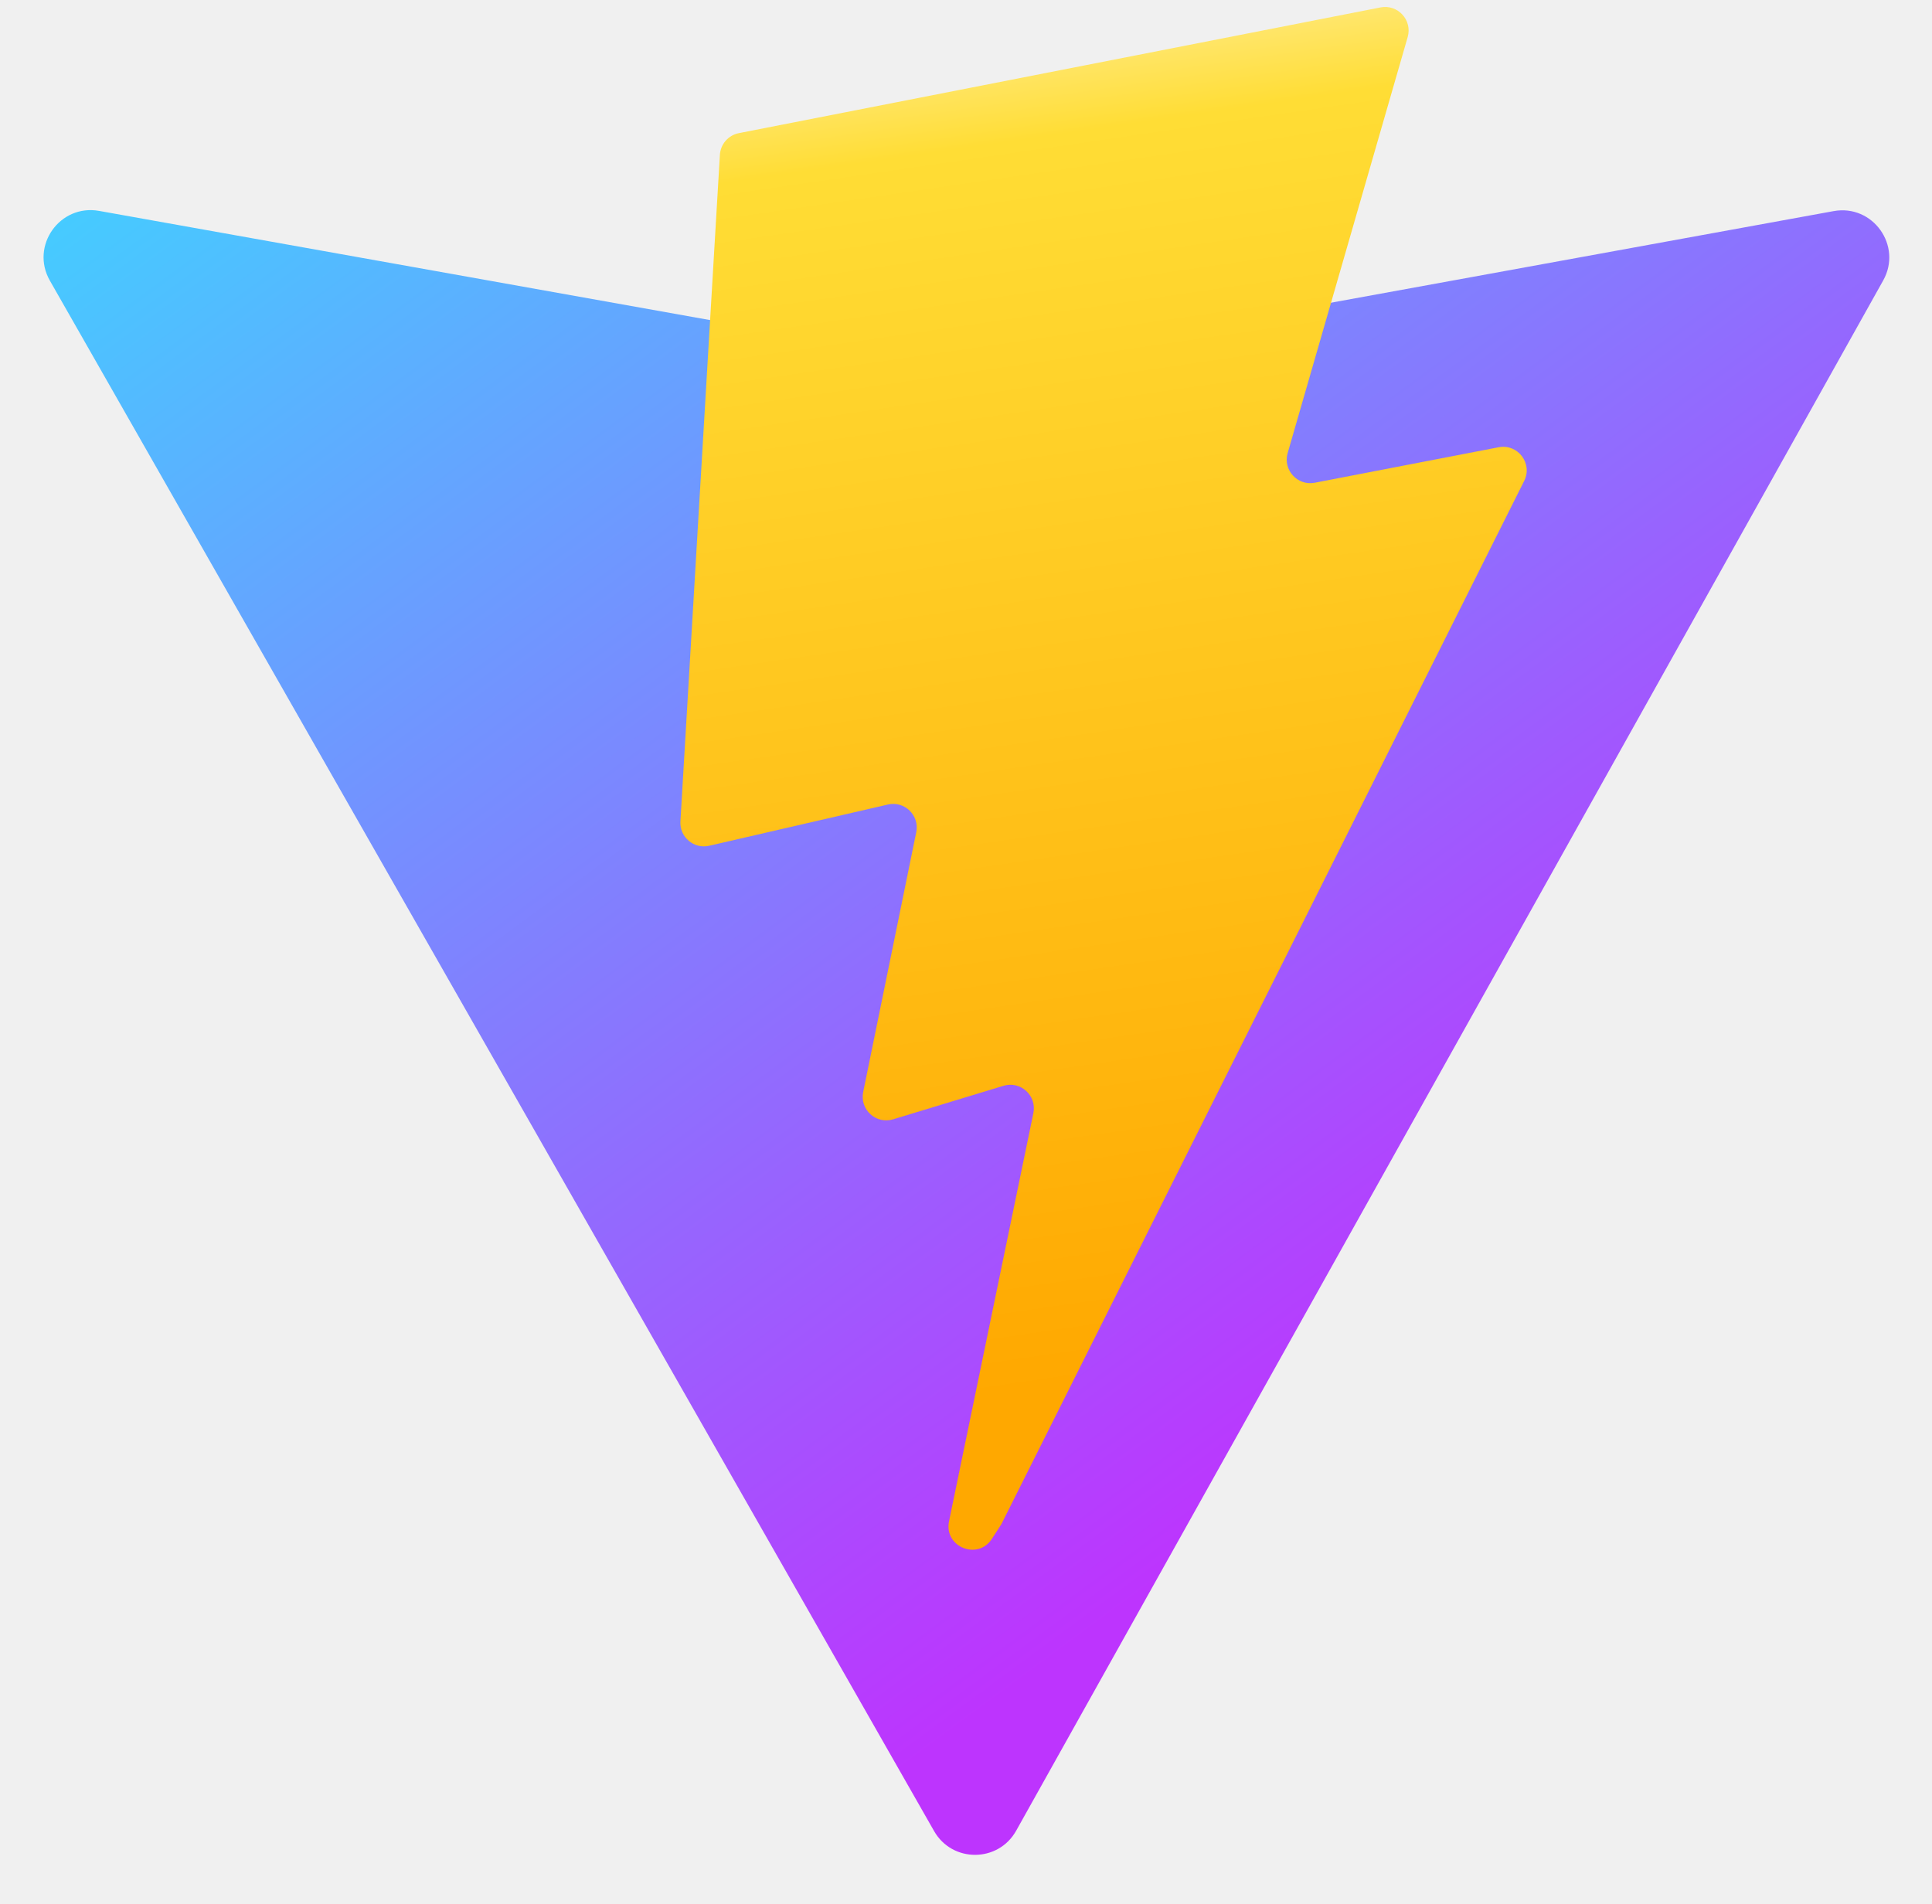
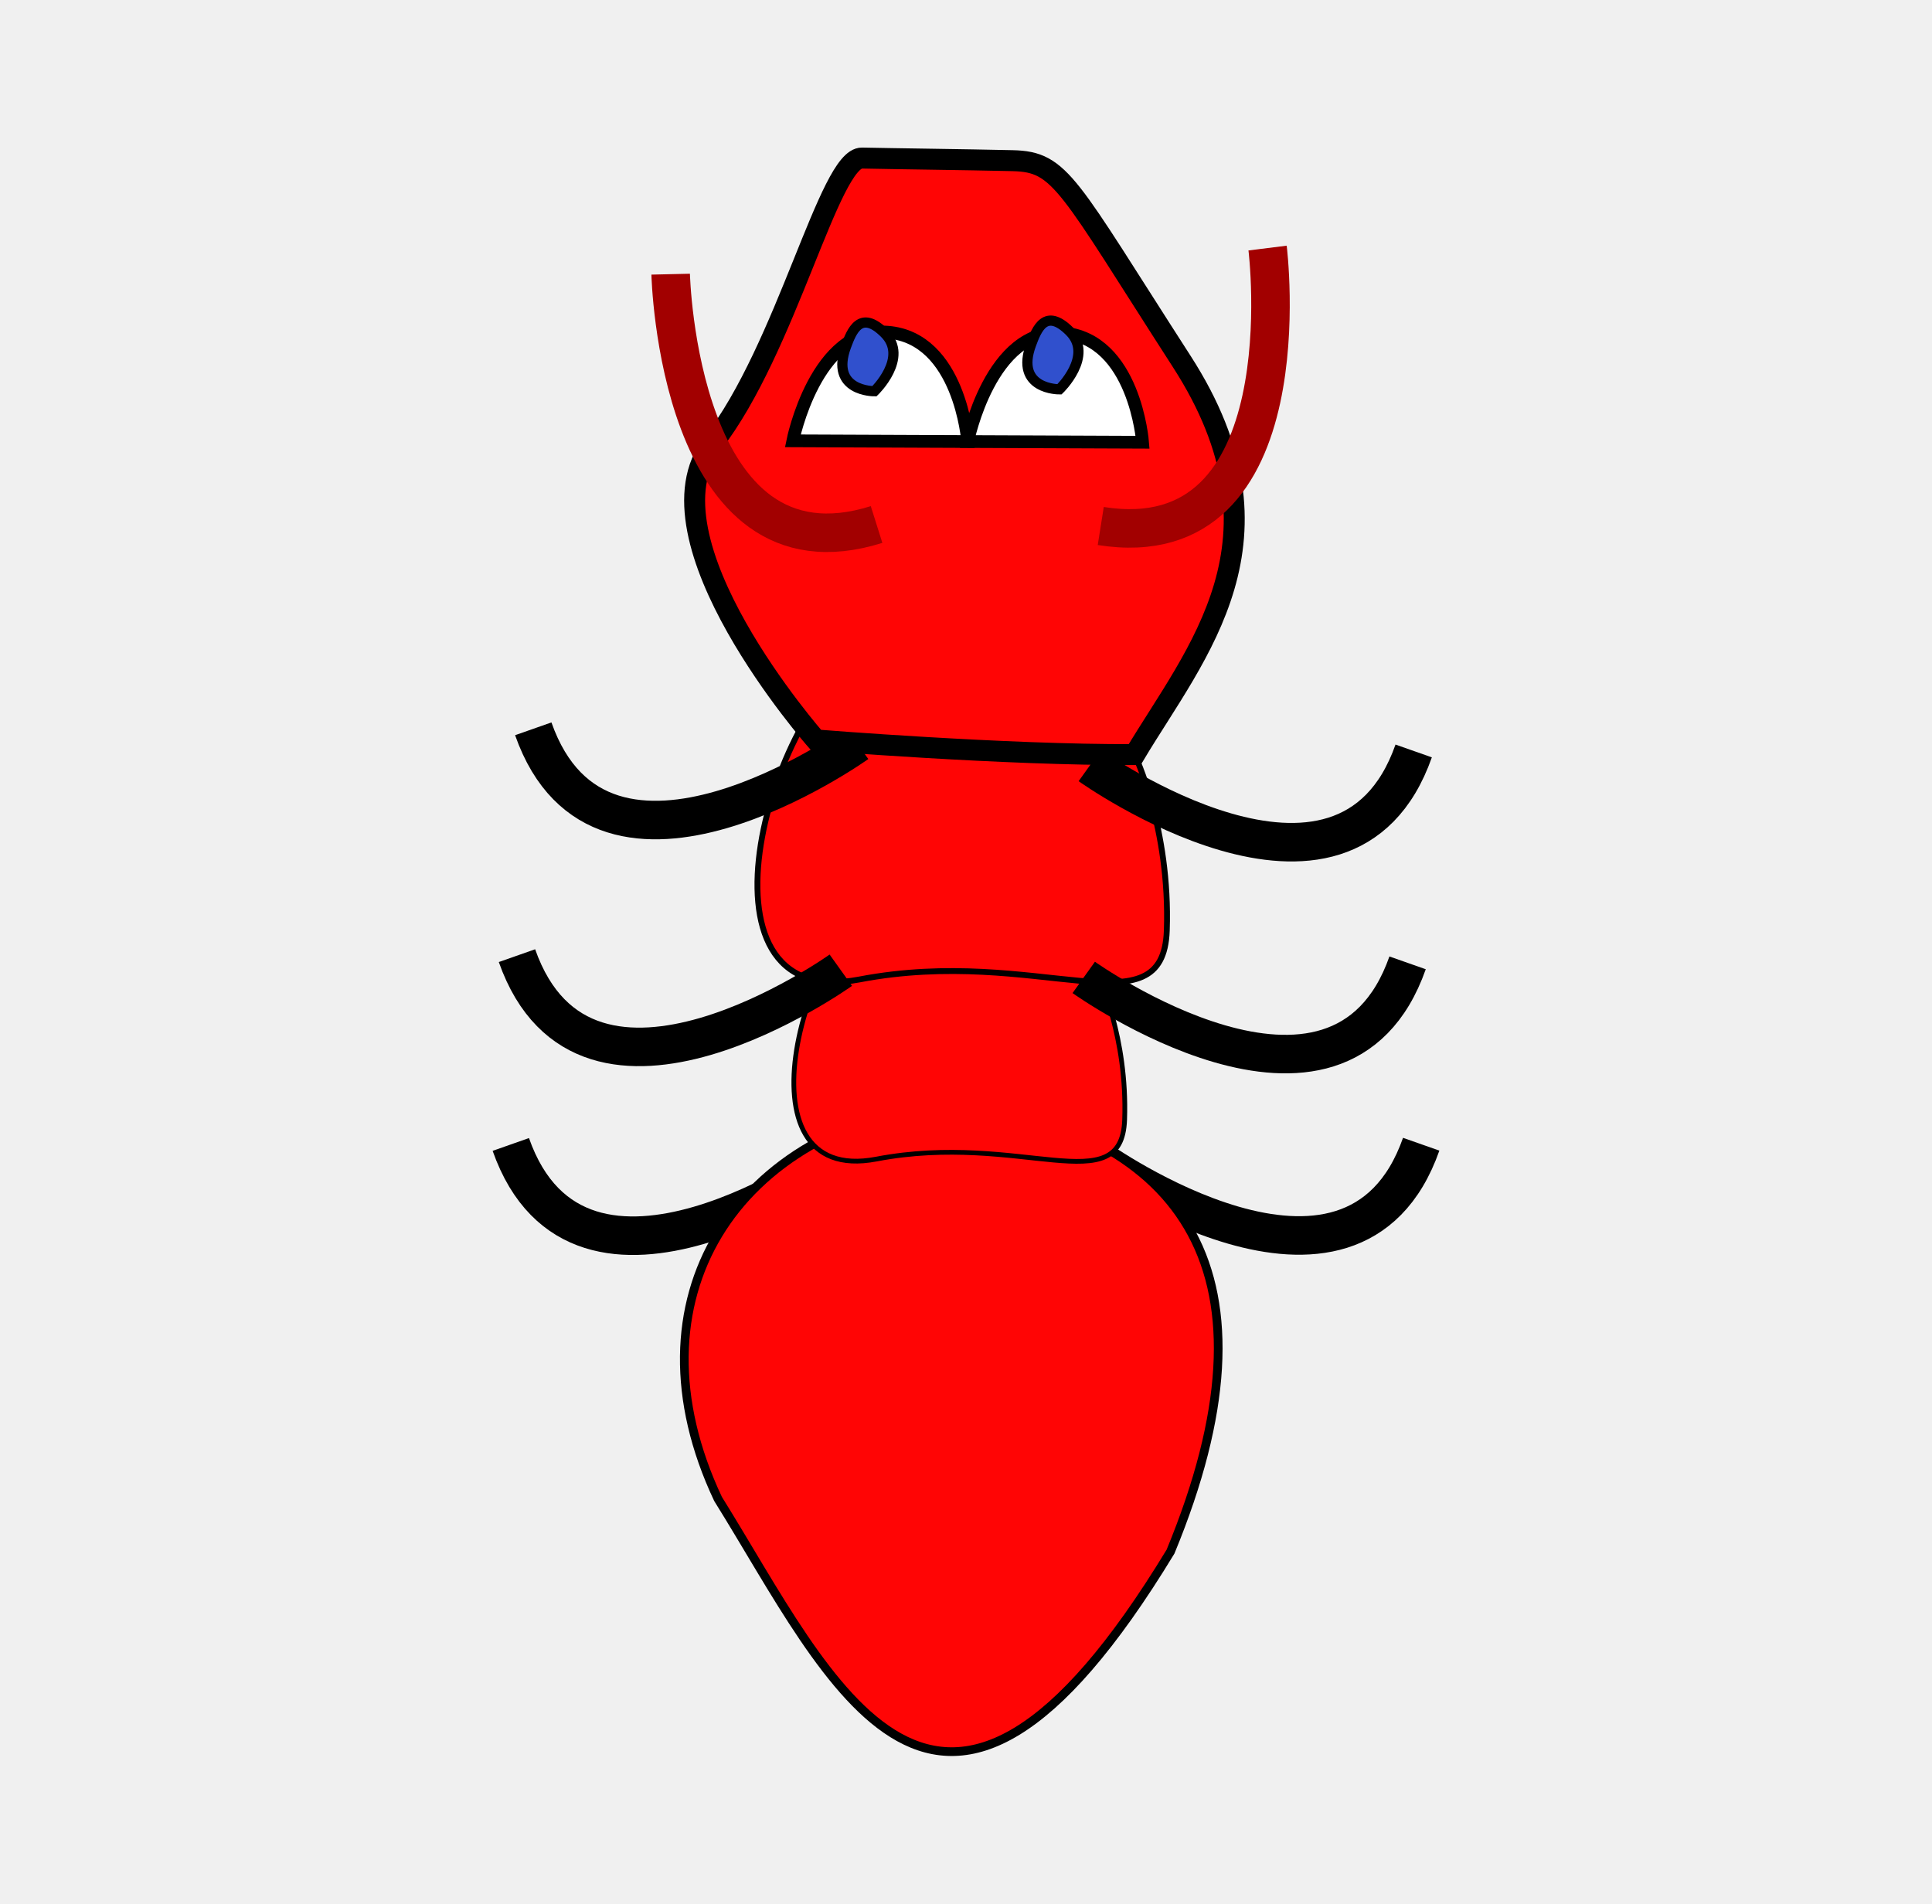
- <svg xmlns="http://www.w3.org/2000/svg" width="410" height="404" viewBox="0 0 410 404" fill="none">
-   <path d="M399.641 59.525L215.643 388.545C211.844 395.338 202.084 395.378 198.228 388.618L10.582 59.556C6.381 52.19 12.68 43.267 21.028 44.759L205.223 77.682C206.398 77.892 207.601 77.89 208.776 77.676L389.119 44.806C397.439 43.289 403.768 52.143 399.641 59.525Z" fill="url(#paint0_linear)" />
-   <path d="M292.965 1.574L156.801 28.255C154.563 28.694 152.906 30.59 152.771 32.866L144.395 174.33C144.198 177.662 147.258 180.248 150.51 179.498L188.42 170.749C191.967 169.931 195.172 173.055 194.443 176.622L183.18 231.775C182.422 235.487 185.907 238.661 189.532 237.56L212.947 230.446C216.577 229.344 220.065 232.527 219.297 236.242L201.398 322.875C200.278 328.294 207.486 331.249 210.492 326.603L212.5 323.5L323.454 102.072C325.312 98.365 322.108 94.137 318.036 94.923L279.014 102.454C275.347 103.161 272.227 99.746 273.262 96.158L298.731 7.867C299.767 4.273 296.636 0.855 292.965 1.574Z" fill="url(#paint1_linear)" />
-   <defs>
+ <svg xmlns="http://www.w3.org/2000/svg" width="410" height="404" viewBox="0 0 410 404" fill="none" version="1.1" id="svg20">
+   <defs id="defs18">
    <linearGradient id="paint0_linear" x1="6" y1="33" x2="235" y2="344" gradientUnits="userSpaceOnUse">
-       <stop stop-color="#41D1FF" />
-       <stop offset="1" stop-color="#BD34FE" />
+       <stop stop-color="#41D1FF" id="stop6" />
+       <stop offset="1" stop-color="#BD34FE" id="stop8" />
    </linearGradient>
    <linearGradient id="paint1_linear" x1="194.651" y1="8.818" x2="236.076" y2="292.989" gradientUnits="userSpaceOnUse">
-       <stop stop-color="#FFEA83" />
-       <stop offset="0.083" stop-color="#FFDD35" />
-       <stop offset="1" stop-color="#FFA800" />
+       <stop stop-color="#FFEA83" id="stop11" />
+       <stop offset="0.083" stop-color="#FFDD35" id="stop13" />
+       <stop offset="1" stop-color="#FFA800" id="stop15" />
    </linearGradient>
  </defs>
+   <g id="g2410" transform="matrix(16.7868,0,0,16.7868,-1641.993,-3444.63)">
+     <path id="path4622-0-9-9-3-8" d="m 111.687,219.849 c 0,0 3.22,2.3 4.094,-0.184" style="fill:none;stroke:#000000;stroke-width:0.487;stroke-linecap:butt;stroke-linejoin:miter;stroke-miterlimit:4;stroke-dasharray:none;stroke-opacity:1" />
+     <path id="path4622-0-9-9-3" d="m 108.366,219.852 c 0,0 -3.22,2.3 -4.094,-0.184" style="fill:none;stroke:#000000;stroke-width:0.487;stroke-linecap:butt;stroke-linejoin:miter;stroke-miterlimit:4;stroke-dasharray:none;stroke-opacity:1" />
+     <path id="path4591-2-8" d="m 109.854,219.123 c -2.754,0.306 -4.152,2.506 -2.962,5.027 1.426,2.285 2.771,5.528 5.72,0.666 1.45,-3.512 0.189,-5.311 -2.758,-5.694 z" style="fill:#ff0505;fill-opacity:1;stroke:#000000;stroke-width:0.11px;stroke-linecap:butt;stroke-linejoin:miter;stroke-opacity:1" />
+     <path id="path4591-4-7" d="m 111.704,217.556 c 0,0 -1.606,-1.597 -2.665,-1.098 -1.059,0.499 -1.971,3.744 -0.146,3.395 1.825,-0.349 3.103,0.549 3.139,-0.499 0.036,-1.048 -0.329,-1.797 -0.329,-1.797 z" style="fill:#ff0505;fill-opacity:1;stroke:#000000;stroke-width:0.06px;stroke-linecap:butt;stroke-linejoin:miter;stroke-opacity:1" />
+     <path id="path4591-0" d="m 112.159,214.74 c 0,0 -1.988,-1.977 -3.298,-1.359 -1.31,0.618 -2.439,4.634 -0.181,4.201 2.259,-0.432 3.84,0.68 3.885,-0.618 0.045,-1.297 -0.407,-2.224 -0.407,-2.224 z" style="fill:#ff0505;fill-opacity:1;stroke:#000000;stroke-width:0.074px;stroke-linecap:butt;stroke-linejoin:miter;stroke-opacity:1" />
+     <path id="path4622-0-9" d="m 108.65,214.597 c 0,0 -3.22,2.3 -4.094,-0.184" style="fill:none;stroke:#000000;stroke-width:0.487;stroke-linecap:butt;stroke-linejoin:miter;stroke-miterlimit:4;stroke-dasharray:none;stroke-opacity:1" />
+     <path id="path4622-0-9-9" d="m 108.444,217.465 c 0,0 -3.22,2.3 -4.094,-0.184" style="fill:none;stroke:#000000;stroke-width:0.487;stroke-linecap:butt;stroke-linejoin:miter;stroke-miterlimit:4;stroke-dasharray:none;stroke-opacity:1" />
+     <path id="path2251" d="m 108.13,214.554 c 0,0 -2.241,-2.546 -1.306,-3.749 0.935,-1.203 1.474,-3.618 1.888,-3.608 0.413,0.009 1.291,0.019 1.904,0.033 0.614,0.014 0.685,0.284 2.138,2.539 1.453,2.255 0.179,3.676 -0.595,4.97 -1.643,0.008 -4.029,-0.185 -4.029,-0.185 z" style="fill:#ff0505;fill-opacity:1;stroke:#000000;stroke-width:0.265px;stroke-linecap:butt;stroke-linejoin:miter;stroke-opacity:1" />
+     <path id="path4618-9-8" d="m 110.048,210.781 c 0,0 -0.098,-1.308 -1.01,-1.382 -0.912,-0.074 -1.201,1.373 -1.201,1.373 z" style="fill:#ffffff;fill-opacity:1;stroke:#000000;stroke-width:0.161px;stroke-linecap:butt;stroke-linejoin:miter;stroke-opacity:1" />
+     <path id="path4620-4-5" d="m 108.511,209.576 c 0.069,-0.186 0.179,-0.472 0.488,-0.163 0.309,0.309 -0.13,0.732 -0.13,0.732 0,0 -0.571,0.007 -0.358,-0.569 z" style="fill:#3050cd;fill-opacity:1;stroke:#000000;stroke-width:0.129px;stroke-linecap:butt;stroke-linejoin:miter;stroke-opacity:1" />
+     <path id="path4618-9-8-0" d="m 112.259,210.79 c 0,0 -0.098,-1.308 -1.01,-1.382 -0.912,-0.074 -1.201,1.373 -1.201,1.373 z" style="fill:#ffffff;fill-opacity:1;stroke:#000000;stroke-width:0.161px;stroke-linecap:butt;stroke-linejoin:miter;stroke-opacity:1" />
+     <path id="path4620-4-5-7" d="m 110.85,209.552 c 0.069,-0.186 0.179,-0.472 0.488,-0.163 0.309,0.309 -0.13,0.732 -0.13,0.732 0,0 -0.571,0.007 -0.358,-0.569 z" style="fill:#3050cd;fill-opacity:1;stroke:#000000;stroke-width:0.129px;stroke-linecap:butt;stroke-linejoin:miter;stroke-opacity:1" />
+     <path id="path4622-6-5" d="m 106.293,208.665 c 0,0 0.092,3.956 2.603,3.165" style="fill:none;stroke:#a20000;stroke-width:0.487;stroke-linecap:butt;stroke-linejoin:miter;stroke-miterlimit:4;stroke-dasharray:none;stroke-opacity:1" />
+     <path id="path4622-6-9-5" d="m 113.839,208.335 c 0,0 0.491,3.926 -2.109,3.514" style="fill:none;stroke:#a20000;stroke-width:0.487;stroke-linecap:butt;stroke-linejoin:miter;stroke-miterlimit:4;stroke-dasharray:none;stroke-opacity:1" />
+     <path id="path4622-0-9-1" d="m 111.592,214.877 c 0,0 3.22,2.3 4.094,-0.184" style="fill:none;stroke:#000000;stroke-width:0.487;stroke-linecap:butt;stroke-linejoin:miter;stroke-miterlimit:4;stroke-dasharray:none;stroke-opacity:1" />
+     <path id="path4622-0-9-9-37" d="m 111.515,217.556 c 0,0 3.22,2.3 4.094,-0.184" style="fill:none;stroke:#000000;stroke-width:0.487;stroke-linecap:butt;stroke-linejoin:miter;stroke-miterlimit:4;stroke-dasharray:none;stroke-opacity:1" />
+   </g>
</svg>
